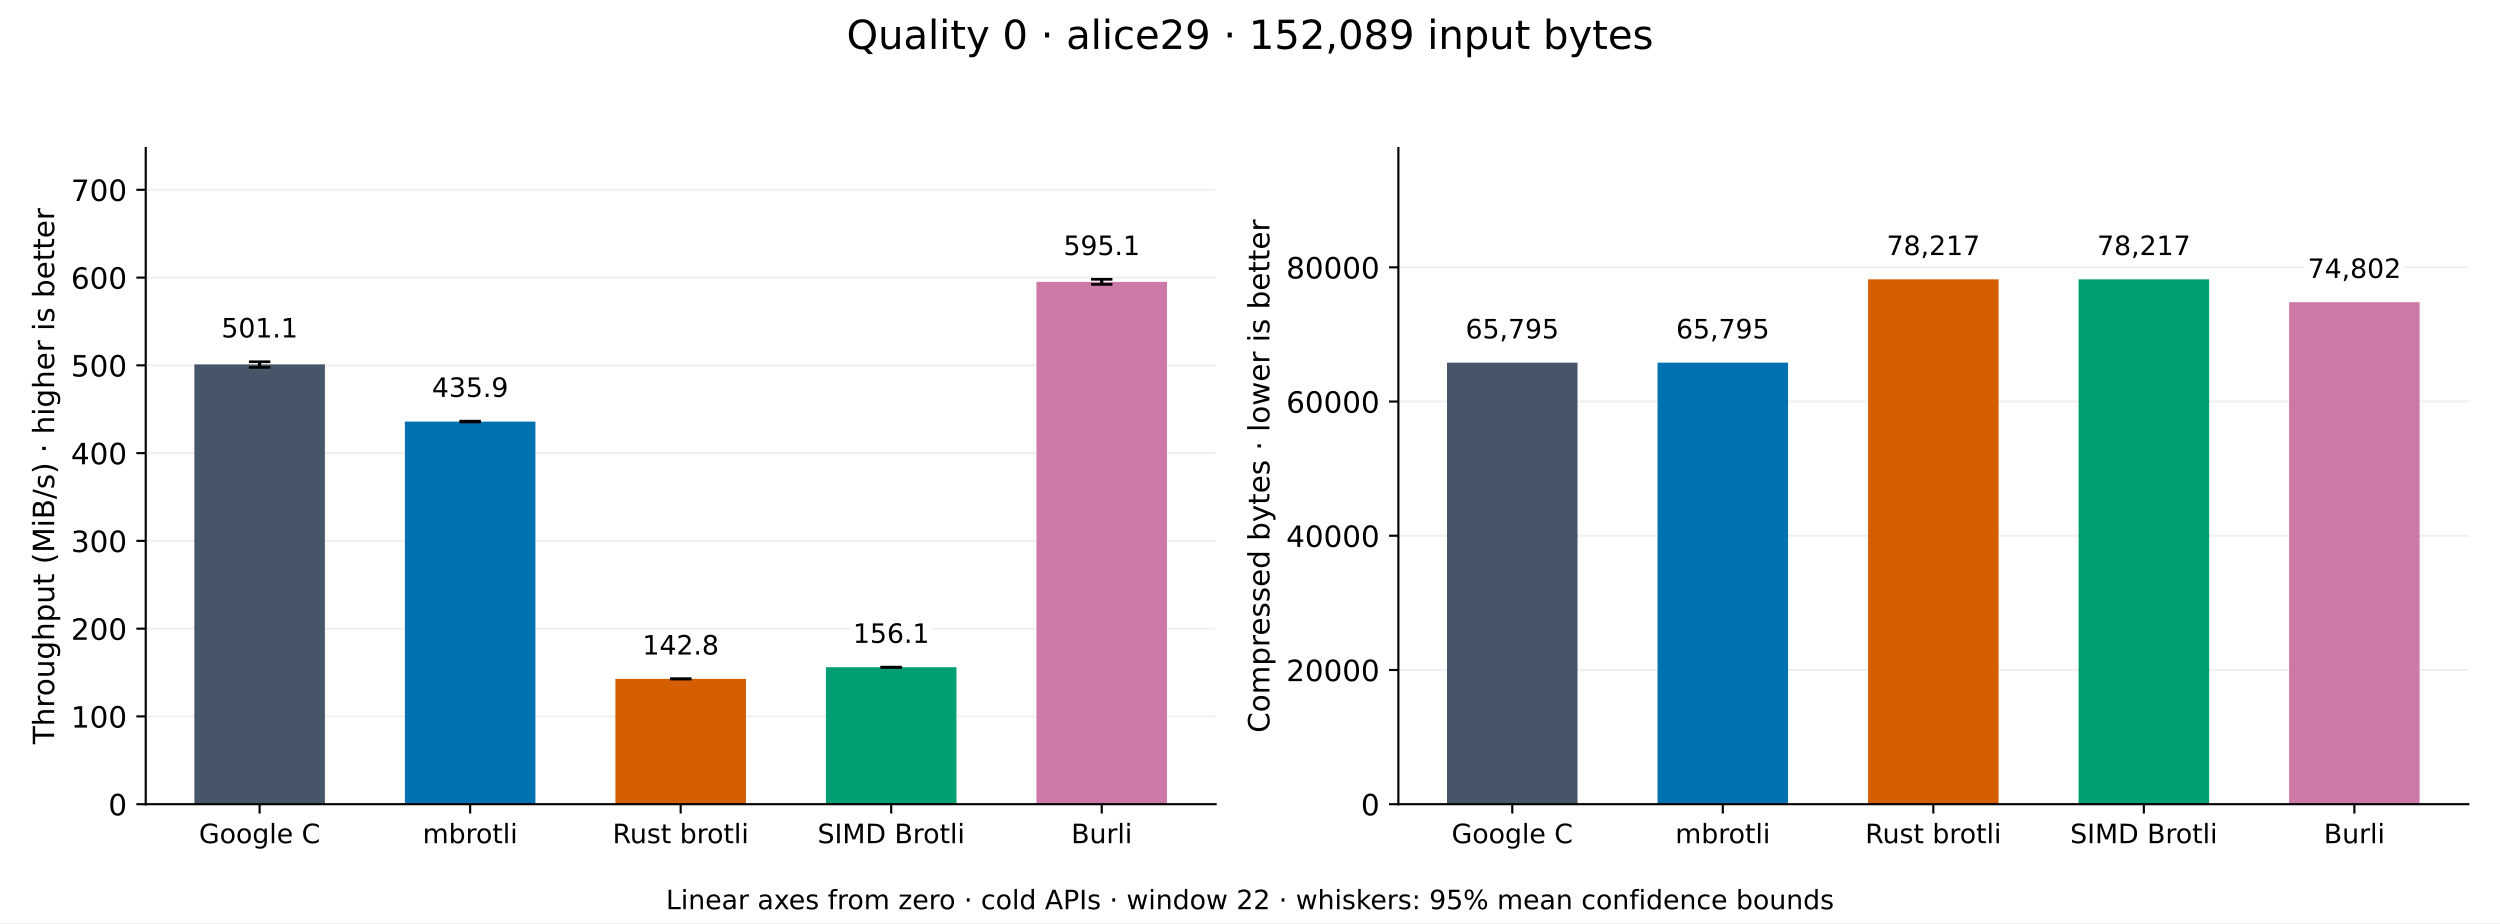
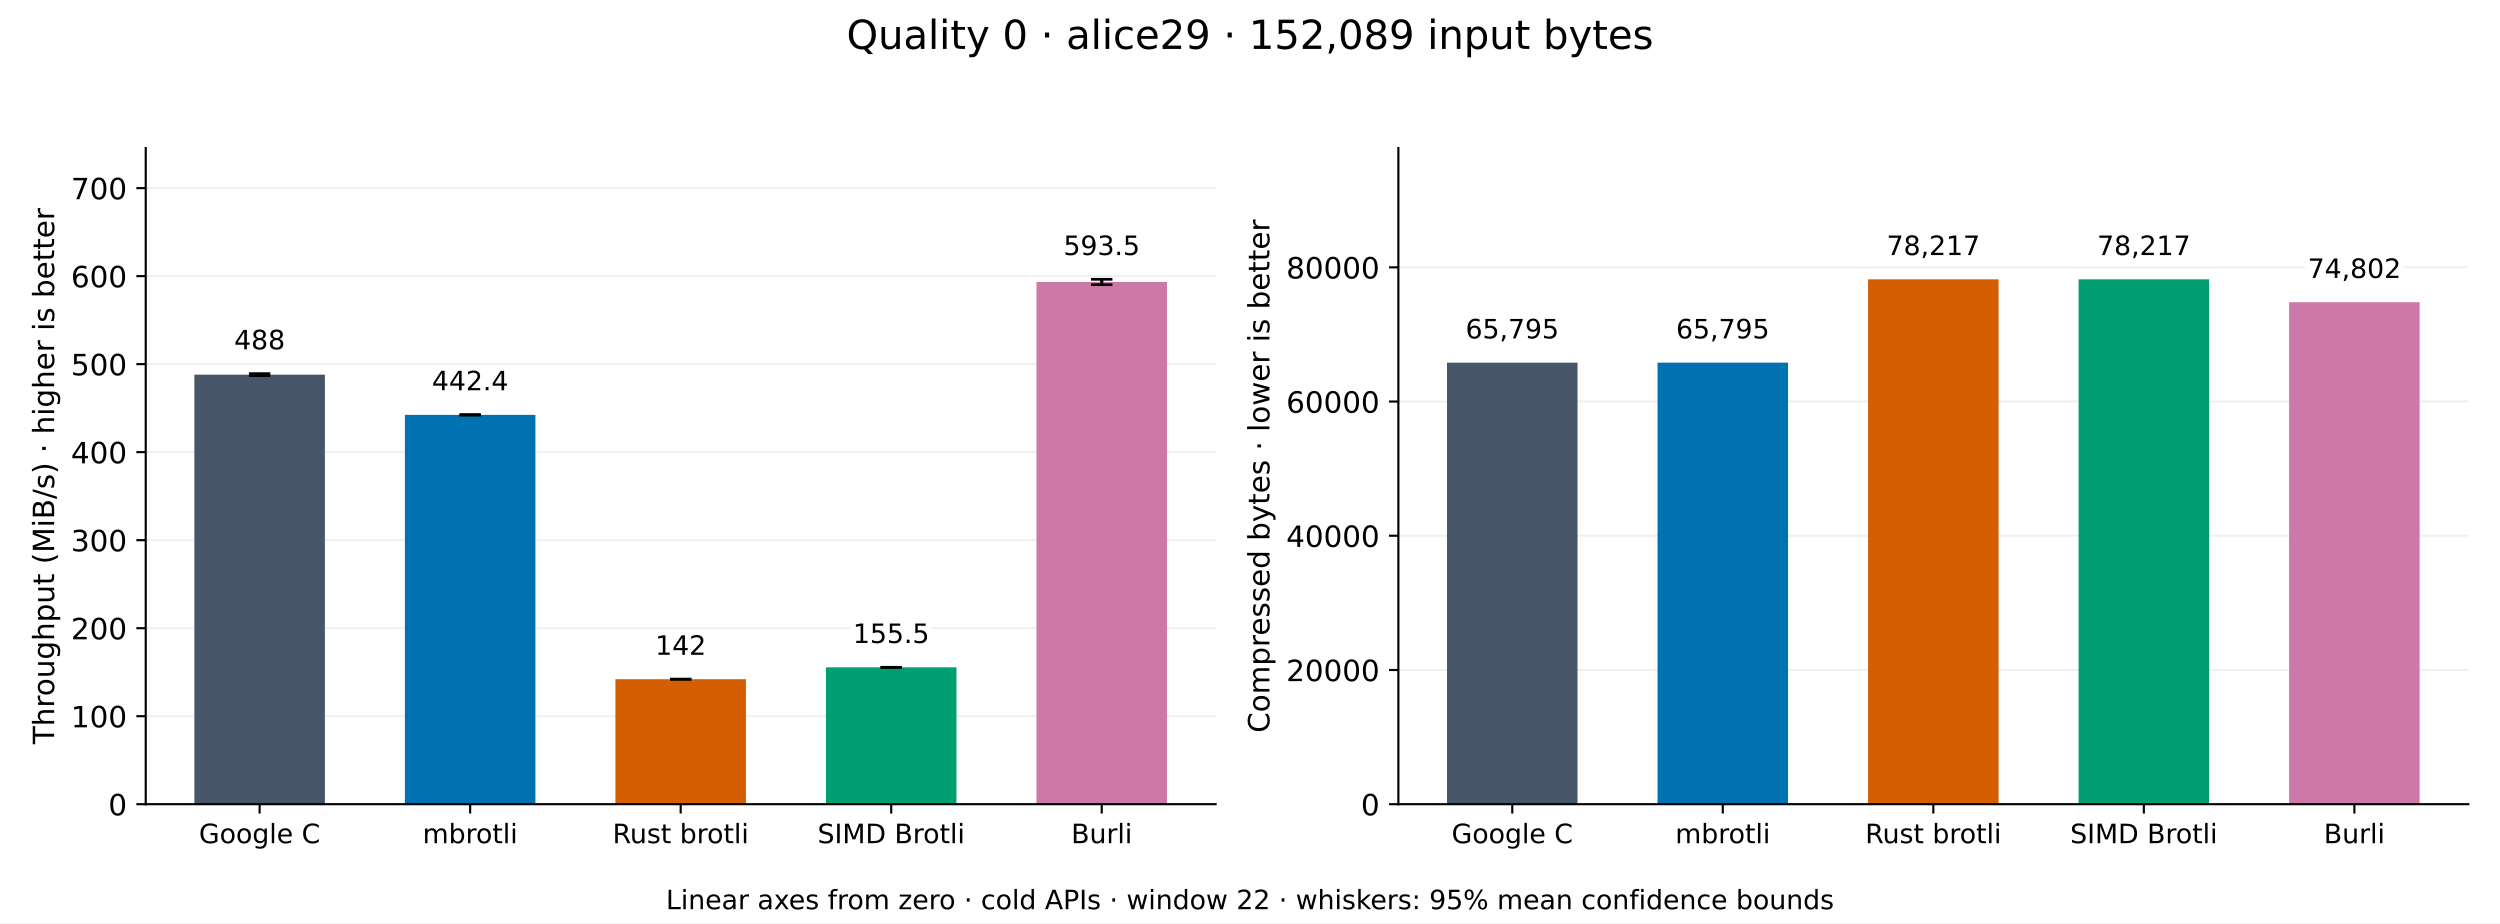
<svg xmlns="http://www.w3.org/2000/svg" xmlns:xlink="http://www.w3.org/1999/xlink" width="936pt" height="345.6pt" viewBox="0 0 936 345.6" version="1.1">
  <defs>
    <style type="text/css">*{stroke-linejoin: round; stroke-linecap: butt}</style>
  </defs>
  <g id="figure_1">
    <g id="patch_1">
      <path d="M 0 345.6 L 936 345.6 L 936 0 L 0 0 z " style="fill: #ffffff" />
    </g>
    <g id="axes_1">
      <g id="patch_2">
        <path d="M 54.56 301.088 L 455.13 301.088 L 455.13 55.44 L 54.56 55.44 z " style="fill: #ffffff" />
      </g>
      <g id="matplotlib.axis_1">
        <g id="xtick_1">
          <g id="line2d_1">
            <defs>
              <path id="m3d63aaa0ea" d="M 0 0 L 0 3.5 " style="stroke: #000000; stroke-width: 0.8" />
            </defs>
            <g>
              <use xlink:href="#m3d63aaa0ea" x="97.202" y="301.088" style="stroke: #000000; stroke-width: 0.8" />
            </g>
          </g>
          <g id="text_1">
            <text style="font-size: 10px; font-family: 'DejaVu Sans', 'Bitstream Vera Sans', 'Computer Modern Sans Serif', 'Lucida Grande', 'Verdana', 'Geneva', 'Lucid', 'Arial', 'Helvetica', 'Avant Garde', sans-serif; text-anchor: middle" x="97.202" y="315.686" transform="rotate(-0 97.20234 315.6864)">Google C</text>
          </g>
        </g>
        <g id="xtick_2">
          <g id="line2d_2">
            <g>
              <use xlink:href="#m3d63aaa0ea" x="176.024" y="301.088" style="stroke: #000000; stroke-width: 0.8" />
            </g>
          </g>
          <g id="text_2">
            <text style="font-size: 10px; font-family: 'DejaVu Sans', 'Bitstream Vera Sans', 'Computer Modern Sans Serif', 'Lucida Grande', 'Verdana', 'Geneva', 'Lucid', 'Arial', 'Helvetica', 'Avant Garde', sans-serif; text-anchor: middle" x="176.024" y="315.686" transform="rotate(-0 176.0237 315.6864)">mbrotli</text>
          </g>
        </g>
        <g id="xtick_3">
          <g id="line2d_3">
            <g>
              <use xlink:href="#m3d63aaa0ea" x="254.845" y="301.088" style="stroke: #000000; stroke-width: 0.8" />
            </g>
          </g>
          <g id="text_3">
            <text style="font-size: 10px; font-family: 'DejaVu Sans', 'Bitstream Vera Sans', 'Computer Modern Sans Serif', 'Lucida Grande', 'Verdana', 'Geneva', 'Lucid', 'Arial', 'Helvetica', 'Avant Garde', sans-serif; text-anchor: middle" x="254.845" y="315.686" transform="rotate(-0 254.845 315.6864)">Rust brotli</text>
          </g>
        </g>
        <g id="xtick_4">
          <g id="line2d_4">
            <g>
              <use xlink:href="#m3d63aaa0ea" x="333.666" y="301.088" style="stroke: #000000; stroke-width: 0.8" />
            </g>
          </g>
          <g id="text_4">
            <text style="font-size: 10px; font-family: 'DejaVu Sans', 'Bitstream Vera Sans', 'Computer Modern Sans Serif', 'Lucida Grande', 'Verdana', 'Geneva', 'Lucid', 'Arial', 'Helvetica', 'Avant Garde', sans-serif; text-anchor: middle" x="333.666" y="315.686" transform="rotate(-0 333.6663 315.6864)">SIMD Brotli</text>
          </g>
        </g>
        <g id="xtick_5">
          <g id="line2d_5">
            <g>
              <use xlink:href="#m3d63aaa0ea" x="412.488" y="301.088" style="stroke: #000000; stroke-width: 0.8" />
            </g>
          </g>
          <g id="text_5">
            <text style="font-size: 10px; font-family: 'DejaVu Sans', 'Bitstream Vera Sans', 'Computer Modern Sans Serif', 'Lucida Grande', 'Verdana', 'Geneva', 'Lucid', 'Arial', 'Helvetica', 'Avant Garde', sans-serif; text-anchor: middle" x="412.488" y="315.686" transform="rotate(-0 412.4877 315.6864)">Burli</text>
          </g>
        </g>
      </g>
      <g id="matplotlib.axis_2">
        <g id="ytick_1">
          <g id="line2d_6">
            <path d="M 54.56 301.088 L 455.13 301.088 " clip-path="url(#pb9456fbabf)" style="fill: none; stroke: #b0b0b0; stroke-opacity: 0.18; stroke-width: 0.8; stroke-linecap: square" />
          </g>
          <g id="line2d_7">
            <defs>
              <path id="mb6c034703b" d="M 0 0 L -3.5 0 " style="stroke: #000000; stroke-width: 0.8" />
            </defs>
            <g>
              <use xlink:href="#mb6c034703b" x="54.56" y="301.088" style="stroke: #000000; stroke-width: 0.8" />
            </g>
          </g>
          <g id="text_6">
            <text style="font-size: 11px; font-family: 'DejaVu Sans', 'Bitstream Vera Sans', 'Computer Modern Sans Serif', 'Lucida Grande', 'Verdana', 'Geneva', 'Lucid', 'Arial', 'Helvetica', 'Avant Garde', sans-serif; text-anchor: end" x="47.56" y="305.267" transform="rotate(-0 47.56 305.2671)">0</text>
          </g>
        </g>
        <g id="ytick_2">
          <g id="line2d_8">
-             <path d="M 54.56 268.228 L 455.13 268.228 " clip-path="url(#pb9456fbabf)" style="fill: none; stroke: #b0b0b0; stroke-opacity: 0.18; stroke-width: 0.8; stroke-linecap: square" />
+             <path d="M 54.56 268.138 L 455.13 268.138 " clip-path="url(#pb9456fbabf)" style="fill: none; stroke: #b0b0b0; stroke-opacity: 0.18; stroke-width: 0.8; stroke-linecap: square" />
          </g>
          <g id="line2d_9">
            <g>
-               <use xlink:href="#mb6c034703b" x="54.56" y="268.228" style="stroke: #000000; stroke-width: 0.8" />
+               <use xlink:href="#mb6c034703b" x="54.56" y="268.138" style="stroke: #000000; stroke-width: 0.8" />
            </g>
          </g>
          <g id="text_7">
-             <text style="font-size: 11px; font-family: 'DejaVu Sans', 'Bitstream Vera Sans', 'Computer Modern Sans Serif', 'Lucida Grande', 'Verdana', 'Geneva', 'Lucid', 'Arial', 'Helvetica', 'Avant Garde', sans-serif; text-anchor: end" x="47.56" y="272.407" transform="rotate(-0 47.56 272.4067)">100</text>
+             <text style="font-size: 11px; font-family: 'DejaVu Sans', 'Bitstream Vera Sans', 'Computer Modern Sans Serif', 'Lucida Grande', 'Verdana', 'Geneva', 'Lucid', 'Arial', 'Helvetica', 'Avant Garde', sans-serif; text-anchor: end" x="47.56" y="272.317" transform="rotate(-0 47.56 272.3168)">100</text>
          </g>
        </g>
        <g id="ytick_3">
          <g id="line2d_10">
-             <path d="M 54.56 235.367 L 455.13 235.367 " clip-path="url(#pb9456fbabf)" style="fill: none; stroke: #b0b0b0; stroke-opacity: 0.18; stroke-width: 0.8; stroke-linecap: square" />
+             <path d="M 54.56 235.187 L 455.13 235.187 " clip-path="url(#pb9456fbabf)" style="fill: none; stroke: #b0b0b0; stroke-opacity: 0.18; stroke-width: 0.8; stroke-linecap: square" />
          </g>
          <g id="line2d_11">
            <g>
-               <use xlink:href="#mb6c034703b" x="54.56" y="235.367" style="stroke: #000000; stroke-width: 0.8" />
+               <use xlink:href="#mb6c034703b" x="54.56" y="235.187" style="stroke: #000000; stroke-width: 0.8" />
            </g>
          </g>
          <g id="text_8">
-             <text style="font-size: 11px; font-family: 'DejaVu Sans', 'Bitstream Vera Sans', 'Computer Modern Sans Serif', 'Lucida Grande', 'Verdana', 'Geneva', 'Lucid', 'Arial', 'Helvetica', 'Avant Garde', sans-serif; text-anchor: end" x="47.56" y="239.546" transform="rotate(-0 47.56 239.5462)">200</text>
+             <text style="font-size: 11px; font-family: 'DejaVu Sans', 'Bitstream Vera Sans', 'Computer Modern Sans Serif', 'Lucida Grande', 'Verdana', 'Geneva', 'Lucid', 'Arial', 'Helvetica', 'Avant Garde', sans-serif; text-anchor: end" x="47.56" y="239.366" transform="rotate(-0 47.56 239.3665)">200</text>
          </g>
        </g>
        <g id="ytick_4">
          <g id="line2d_12">
-             <path d="M 54.56 202.507 L 455.13 202.507 " clip-path="url(#pb9456fbabf)" style="fill: none; stroke: #b0b0b0; stroke-opacity: 0.18; stroke-width: 0.8; stroke-linecap: square" />
+             <path d="M 54.56 202.237 L 455.13 202.237 " clip-path="url(#pb9456fbabf)" style="fill: none; stroke: #b0b0b0; stroke-opacity: 0.18; stroke-width: 0.8; stroke-linecap: square" />
          </g>
          <g id="line2d_13">
            <g>
-               <use xlink:href="#mb6c034703b" x="54.56" y="202.507" style="stroke: #000000; stroke-width: 0.8" />
+               <use xlink:href="#mb6c034703b" x="54.56" y="202.237" style="stroke: #000000; stroke-width: 0.8" />
            </g>
          </g>
          <g id="text_9">
-             <text style="font-size: 11px; font-family: 'DejaVu Sans', 'Bitstream Vera Sans', 'Computer Modern Sans Serif', 'Lucida Grande', 'Verdana', 'Geneva', 'Lucid', 'Arial', 'Helvetica', 'Avant Garde', sans-serif; text-anchor: end" x="47.56" y="206.686" transform="rotate(-0 47.56 206.6858)">300</text>
+             <text style="font-size: 11px; font-family: 'DejaVu Sans', 'Bitstream Vera Sans', 'Computer Modern Sans Serif', 'Lucida Grande', 'Verdana', 'Geneva', 'Lucid', 'Arial', 'Helvetica', 'Avant Garde', sans-serif; text-anchor: end" x="47.56" y="206.416" transform="rotate(-0 47.56 206.4161)">300</text>
          </g>
        </g>
        <g id="ytick_5">
          <g id="line2d_14">
-             <path d="M 54.56 169.646 L 455.13 169.646 " clip-path="url(#pb9456fbabf)" style="fill: none; stroke: #b0b0b0; stroke-opacity: 0.18; stroke-width: 0.8; stroke-linecap: square" />
+             <path d="M 54.56 169.287 L 455.13 169.287 " clip-path="url(#pb9456fbabf)" style="fill: none; stroke: #b0b0b0; stroke-opacity: 0.18; stroke-width: 0.8; stroke-linecap: square" />
          </g>
          <g id="line2d_15">
            <g>
-               <use xlink:href="#mb6c034703b" x="54.56" y="169.646" style="stroke: #000000; stroke-width: 0.8" />
+               <use xlink:href="#mb6c034703b" x="54.56" y="169.287" style="stroke: #000000; stroke-width: 0.8" />
            </g>
          </g>
          <g id="text_10">
-             <text style="font-size: 11px; font-family: 'DejaVu Sans', 'Bitstream Vera Sans', 'Computer Modern Sans Serif', 'Lucida Grande', 'Verdana', 'Geneva', 'Lucid', 'Arial', 'Helvetica', 'Avant Garde', sans-serif; text-anchor: end" x="47.56" y="173.825" transform="rotate(-0 47.56 173.8253)">400</text>
+             <text style="font-size: 11px; font-family: 'DejaVu Sans', 'Bitstream Vera Sans', 'Computer Modern Sans Serif', 'Lucida Grande', 'Verdana', 'Geneva', 'Lucid', 'Arial', 'Helvetica', 'Avant Garde', sans-serif; text-anchor: end" x="47.56" y="173.466" transform="rotate(-0 47.56 173.4658)">400</text>
          </g>
        </g>
        <g id="ytick_6">
          <g id="line2d_16">
-             <path d="M 54.56 136.786 L 455.13 136.786 " clip-path="url(#pb9456fbabf)" style="fill: none; stroke: #b0b0b0; stroke-opacity: 0.18; stroke-width: 0.8; stroke-linecap: square" />
+             <path d="M 54.56 136.336 L 455.13 136.336 " clip-path="url(#pb9456fbabf)" style="fill: none; stroke: #b0b0b0; stroke-opacity: 0.18; stroke-width: 0.8; stroke-linecap: square" />
          </g>
          <g id="line2d_17">
            <g>
-               <use xlink:href="#mb6c034703b" x="54.56" y="136.786" style="stroke: #000000; stroke-width: 0.8" />
+               <use xlink:href="#mb6c034703b" x="54.56" y="136.336" style="stroke: #000000; stroke-width: 0.8" />
            </g>
          </g>
          <g id="text_11">
-             <text style="font-size: 11px; font-family: 'DejaVu Sans', 'Bitstream Vera Sans', 'Computer Modern Sans Serif', 'Lucida Grande', 'Verdana', 'Geneva', 'Lucid', 'Arial', 'Helvetica', 'Avant Garde', sans-serif; text-anchor: end" x="47.56" y="140.965" transform="rotate(-0 47.56 140.9648)">500</text>
+             <text style="font-size: 11px; font-family: 'DejaVu Sans', 'Bitstream Vera Sans', 'Computer Modern Sans Serif', 'Lucida Grande', 'Verdana', 'Geneva', 'Lucid', 'Arial', 'Helvetica', 'Avant Garde', sans-serif; text-anchor: end" x="47.56" y="140.515" transform="rotate(-0 47.56 140.5155)">500</text>
          </g>
        </g>
        <g id="ytick_7">
          <g id="line2d_18">
-             <path d="M 54.56 103.925 L 455.13 103.925 " clip-path="url(#pb9456fbabf)" style="fill: none; stroke: #b0b0b0; stroke-opacity: 0.18; stroke-width: 0.8; stroke-linecap: square" />
+             <path d="M 54.56 103.386 L 455.13 103.386 " clip-path="url(#pb9456fbabf)" style="fill: none; stroke: #b0b0b0; stroke-opacity: 0.18; stroke-width: 0.8; stroke-linecap: square" />
          </g>
          <g id="line2d_19">
            <g>
-               <use xlink:href="#mb6c034703b" x="54.56" y="103.925" style="stroke: #000000; stroke-width: 0.8" />
+               <use xlink:href="#mb6c034703b" x="54.56" y="103.386" style="stroke: #000000; stroke-width: 0.8" />
            </g>
          </g>
          <g id="text_12">
-             <text style="font-size: 11px; font-family: 'DejaVu Sans', 'Bitstream Vera Sans', 'Computer Modern Sans Serif', 'Lucida Grande', 'Verdana', 'Geneva', 'Lucid', 'Arial', 'Helvetica', 'Avant Garde', sans-serif; text-anchor: end" x="47.56" y="108.104" transform="rotate(-0 47.56 108.1044)">600</text>
+             <text style="font-size: 11px; font-family: 'DejaVu Sans', 'Bitstream Vera Sans', 'Computer Modern Sans Serif', 'Lucida Grande', 'Verdana', 'Geneva', 'Lucid', 'Arial', 'Helvetica', 'Avant Garde', sans-serif; text-anchor: end" x="47.56" y="107.565" transform="rotate(-0 47.56 107.5652)">600</text>
          </g>
        </g>
        <g id="ytick_8">
          <g id="line2d_20">
-             <path d="M 54.56 71.065 L 455.13 71.065 " clip-path="url(#pb9456fbabf)" style="fill: none; stroke: #b0b0b0; stroke-opacity: 0.18; stroke-width: 0.8; stroke-linecap: square" />
+             <path d="M 54.56 70.436 L 455.13 70.436 " clip-path="url(#pb9456fbabf)" style="fill: none; stroke: #b0b0b0; stroke-opacity: 0.18; stroke-width: 0.8; stroke-linecap: square" />
          </g>
          <g id="line2d_21">
            <g>
-               <use xlink:href="#mb6c034703b" x="54.56" y="71.065" style="stroke: #000000; stroke-width: 0.8" />
+               <use xlink:href="#mb6c034703b" x="54.56" y="70.436" style="stroke: #000000; stroke-width: 0.8" />
            </g>
          </g>
          <g id="text_13">
-             <text style="font-size: 11px; font-family: 'DejaVu Sans', 'Bitstream Vera Sans', 'Computer Modern Sans Serif', 'Lucida Grande', 'Verdana', 'Geneva', 'Lucid', 'Arial', 'Helvetica', 'Avant Garde', sans-serif; text-anchor: end" x="47.56" y="75.244" transform="rotate(-0 47.56 75.2439)">700</text>
+             <text style="font-size: 11px; font-family: 'DejaVu Sans', 'Bitstream Vera Sans', 'Computer Modern Sans Serif', 'Lucida Grande', 'Verdana', 'Geneva', 'Lucid', 'Arial', 'Helvetica', 'Avant Garde', sans-serif; text-anchor: end" x="47.56" y="74.615" transform="rotate(-0 47.56 74.61482)">700</text>
          </g>
        </g>
        <g id="text_14">
          <text style="font-size: 11px; font-family: 'DejaVu Sans', 'Bitstream Vera Sans', 'Computer Modern Sans Serif', 'Lucida Grande', 'Verdana', 'Geneva', 'Lucid', 'Arial', 'Helvetica', 'Avant Garde', sans-serif; text-anchor: middle" x="20.276" y="178.264" transform="rotate(-90 20.27609 178.264)">Throughput (MiB/s) · higher is better</text>
        </g>
      </g>
      <g id="patch_3">
-         <path d="M 72.768 301.088 L 121.637 301.088 L 121.637 136.436 L 72.768 136.436 z " clip-path="url(#pb9456fbabf)" style="fill: #475569" />
+         <path d="M 72.768 301.088 L 121.637 301.088 L 121.637 140.283 L 72.768 140.283 z " clip-path="url(#pb9456fbabf)" style="fill: #475569" />
      </g>
      <g id="patch_4">
-         <path d="M 151.589 301.088 L 200.458 301.088 L 200.458 157.837 L 151.589 157.837 z " clip-path="url(#pb9456fbabf)" style="fill: #0072b2" />
+         <path d="M 151.589 301.088 L 200.458 301.088 L 200.458 155.317 L 151.589 155.317 z " clip-path="url(#pb9456fbabf)" style="fill: #0072b2" />
      </g>
      <g id="patch_5">
-         <path d="M 230.41 301.088 L 279.28 301.088 L 279.28 254.177 L 230.41 254.177 z " clip-path="url(#pb9456fbabf)" style="fill: #d55e00" />
+         <path d="M 230.41 301.088 L 279.28 301.088 L 279.28 254.284 L 230.41 254.284 z " clip-path="url(#pb9456fbabf)" style="fill: #d55e00" />
      </g>
      <g id="patch_6">
-         <path d="M 309.232 301.088 L 358.101 301.088 L 358.101 249.803 L 309.232 249.803 z " clip-path="url(#pb9456fbabf)" style="fill: #009e73" />
+         <path d="M 309.232 301.088 L 358.101 301.088 L 358.101 249.852 L 309.232 249.852 z " clip-path="url(#pb9456fbabf)" style="fill: #009e73" />
      </g>
      <g id="patch_7">
-         <path d="M 388.053 301.088 L 436.922 301.088 L 436.922 105.531 L 388.053 105.531 z " clip-path="url(#pb9456fbabf)" style="fill: #cc79a7" />
+         <path d="M 388.053 301.088 L 436.922 301.088 L 436.922 105.544 L 388.053 105.544 z " clip-path="url(#pb9456fbabf)" style="fill: #cc79a7" />
      </g>
      <g id="LineCollection_1">
-         <path d="M 97.202 137.551 L 97.202 135.425 " clip-path="url(#pb9456fbabf)" style="fill: none; stroke: #000000; stroke-width: 1.2" />
-         <path d="M 176.024 158.006 L 176.024 157.683 " clip-path="url(#pb9456fbabf)" style="fill: none; stroke: #000000; stroke-width: 1.2" />
-         <path d="M 254.845 254.226 L 254.845 254.135 " clip-path="url(#pb9456fbabf)" style="fill: none; stroke: #000000; stroke-width: 1.2" />
-         <path d="M 333.666 249.843 L 333.666 249.766 " clip-path="url(#pb9456fbabf)" style="fill: none; stroke: #000000; stroke-width: 1.2" />
-         <path d="M 412.488 106.479 L 412.488 104.57 " clip-path="url(#pb9456fbabf)" style="fill: none; stroke: #000000; stroke-width: 1.2" />
+         <path d="M 97.202 140.654 L 97.202 139.87 " clip-path="url(#pb9456fbabf)" style="fill: none; stroke: #000000; stroke-width: 1.2" />
+         <path d="M 176.024 155.45 L 176.024 155.202 " clip-path="url(#pb9456fbabf)" style="fill: none; stroke: #000000; stroke-width: 1.2" />
+         <path d="M 254.845 254.343 L 254.845 254.239 " clip-path="url(#pb9456fbabf)" style="fill: none; stroke: #000000; stroke-width: 1.2" />
+         <path d="M 333.666 249.885 L 333.666 249.82 " clip-path="url(#pb9456fbabf)" style="fill: none; stroke: #000000; stroke-width: 1.2" />
+         <path d="M 412.488 106.579 L 412.488 104.57 " clip-path="url(#pb9456fbabf)" style="fill: none; stroke: #000000; stroke-width: 1.2" />
      </g>
      <g id="line2d_22">
        <defs>
          <path id="ma4d3aa00d3" d="M 4 0 L -4 -0 " style="stroke: #000000" />
        </defs>
        <g clip-path="url(#pb9456fbabf)">
-           <use xlink:href="#ma4d3aa00d3" x="97.202" y="137.551" style="fill: #1f77b4; stroke: #000000" />
-           <use xlink:href="#ma4d3aa00d3" x="176.024" y="158.006" style="fill: #1f77b4; stroke: #000000" />
-           <use xlink:href="#ma4d3aa00d3" x="254.845" y="254.226" style="fill: #1f77b4; stroke: #000000" />
-           <use xlink:href="#ma4d3aa00d3" x="333.666" y="249.843" style="fill: #1f77b4; stroke: #000000" />
-           <use xlink:href="#ma4d3aa00d3" x="412.488" y="106.479" style="fill: #1f77b4; stroke: #000000" />
+           <use xlink:href="#ma4d3aa00d3" x="97.202" y="140.654" style="fill: #1f77b4; stroke: #000000" />
+           <use xlink:href="#ma4d3aa00d3" x="176.024" y="155.45" style="fill: #1f77b4; stroke: #000000" />
+           <use xlink:href="#ma4d3aa00d3" x="254.845" y="254.343" style="fill: #1f77b4; stroke: #000000" />
+           <use xlink:href="#ma4d3aa00d3" x="333.666" y="249.885" style="fill: #1f77b4; stroke: #000000" />
+           <use xlink:href="#ma4d3aa00d3" x="412.488" y="106.579" style="fill: #1f77b4; stroke: #000000" />
        </g>
      </g>
      <g id="line2d_23">
        <g clip-path="url(#pb9456fbabf)">
-           <use xlink:href="#ma4d3aa00d3" x="97.202" y="135.425" style="fill: #1f77b4; stroke: #000000" />
-           <use xlink:href="#ma4d3aa00d3" x="176.024" y="157.683" style="fill: #1f77b4; stroke: #000000" />
-           <use xlink:href="#ma4d3aa00d3" x="254.845" y="254.135" style="fill: #1f77b4; stroke: #000000" />
-           <use xlink:href="#ma4d3aa00d3" x="333.666" y="249.766" style="fill: #1f77b4; stroke: #000000" />
+           <use xlink:href="#ma4d3aa00d3" x="97.202" y="139.87" style="fill: #1f77b4; stroke: #000000" />
+           <use xlink:href="#ma4d3aa00d3" x="176.024" y="155.202" style="fill: #1f77b4; stroke: #000000" />
+           <use xlink:href="#ma4d3aa00d3" x="254.845" y="254.239" style="fill: #1f77b4; stroke: #000000" />
+           <use xlink:href="#ma4d3aa00d3" x="333.666" y="249.82" style="fill: #1f77b4; stroke: #000000" />
          <use xlink:href="#ma4d3aa00d3" x="412.488" y="104.57" style="fill: #1f77b4; stroke: #000000" />
        </g>
      </g>
      <g id="patch_8">
        <path d="M 54.56 301.088 L 54.56 55.44 " style="fill: none; stroke: #000000; stroke-width: 0.8; stroke-linejoin: miter; stroke-linecap: square" />
      </g>
      <g id="patch_9">
        <path d="M 54.56 301.088 L 455.13 301.088 " style="fill: none; stroke: #000000; stroke-width: 0.8; stroke-linejoin: miter; stroke-linecap: square" />
      </g>
      <g id="text_15">
        <g id="patch_10">
-           <path d="M 81.888 129.425 L 112.516 129.425 L 112.516 117.747 L 81.888 117.747 z " style="fill: #ffffff; opacity: 0.9" />
-         </g>
-         <text style="font-size: 10px; font-family: 'DejaVu Sans', 'Bitstream Vera Sans', 'Computer Modern Sans Serif', 'Lucida Grande', 'Verdana', 'Geneva', 'Lucid', 'Arial', 'Helvetica', 'Avant Garde', sans-serif; text-anchor: middle" x="97.202" y="126.345" transform="rotate(-0 97.20234 126.3451)">501.1</text>
+           <path d="M 86.659 133.87 L 107.746 133.87 L 107.746 122.192 L 86.659 122.192 z " style="fill: #ffffff; opacity: 0.9" />
+         </g>
+         <text style="font-size: 10px; font-family: 'DejaVu Sans', 'Bitstream Vera Sans', 'Computer Modern Sans Serif', 'Lucida Grande', 'Verdana', 'Geneva', 'Lucid', 'Arial', 'Helvetica', 'Avant Garde', sans-serif; text-anchor: middle" x="97.202" y="130.79" transform="rotate(-0 97.20234 130.7902)">488</text>
      </g>
      <g id="text_16">
        <g id="patch_11">
-           <path d="M 160.71 151.683 L 191.338 151.683 L 191.338 140.005 L 160.71 140.005 z " style="fill: #ffffff; opacity: 0.9" />
-         </g>
-         <text style="font-size: 10px; font-family: 'DejaVu Sans', 'Bitstream Vera Sans', 'Computer Modern Sans Serif', 'Lucida Grande', 'Verdana', 'Geneva', 'Lucid', 'Arial', 'Helvetica', 'Avant Garde', sans-serif; text-anchor: middle" x="176.024" y="148.604" transform="rotate(-0 176.0237 148.6036)">435.9</text>
+           <path d="M 160.71 149.202 L 191.338 149.202 L 191.338 137.524 L 160.71 137.524 z " style="fill: #ffffff; opacity: 0.9" />
+         </g>
+         <text style="font-size: 10px; font-family: 'DejaVu Sans', 'Bitstream Vera Sans', 'Computer Modern Sans Serif', 'Lucida Grande', 'Verdana', 'Geneva', 'Lucid', 'Arial', 'Helvetica', 'Avant Garde', sans-serif; text-anchor: middle" x="176.024" y="146.122" transform="rotate(-0 176.0237 146.1224)">442.4</text>
      </g>
      <g id="text_17">
        <g id="patch_12">
-           <path d="M 239.531 248.135 L 270.159 248.135 L 270.159 236.457 L 239.531 236.457 z " style="fill: #ffffff; opacity: 0.9" />
-         </g>
-         <text style="font-size: 10px; font-family: 'DejaVu Sans', 'Bitstream Vera Sans', 'Computer Modern Sans Serif', 'Lucida Grande', 'Verdana', 'Geneva', 'Lucid', 'Arial', 'Helvetica', 'Avant Garde', sans-serif; text-anchor: middle" x="254.845" y="245.055" transform="rotate(-0 254.845 245.055)">142.8</text>
+           <path d="M 244.301 248.239 L 265.389 248.239 L 265.389 236.561 L 244.301 236.561 z " style="fill: #ffffff; opacity: 0.9" />
+         </g>
+         <text style="font-size: 10px; font-family: 'DejaVu Sans', 'Bitstream Vera Sans', 'Computer Modern Sans Serif', 'Lucida Grande', 'Verdana', 'Geneva', 'Lucid', 'Arial', 'Helvetica', 'Avant Garde', sans-serif; text-anchor: middle" x="254.845" y="245.16" transform="rotate(-0 254.845 245.1598)">142</text>
      </g>
      <g id="text_18">
        <g id="patch_13">
-           <path d="M 318.352 243.766 L 348.98 243.766 L 348.98 232.088 L 318.352 232.088 z " style="fill: #ffffff; opacity: 0.9" />
-         </g>
-         <text style="font-size: 10px; font-family: 'DejaVu Sans', 'Bitstream Vera Sans', 'Computer Modern Sans Serif', 'Lucida Grande', 'Verdana', 'Geneva', 'Lucid', 'Arial', 'Helvetica', 'Avant Garde', sans-serif; text-anchor: middle" x="333.666" y="240.687" transform="rotate(-0 333.6663 240.6867)">156.1</text>
+           <path d="M 318.352 243.82 L 348.98 243.82 L 348.98 232.142 L 318.352 232.142 z " style="fill: #ffffff; opacity: 0.9" />
+         </g>
+         <text style="font-size: 10px; font-family: 'DejaVu Sans', 'Bitstream Vera Sans', 'Computer Modern Sans Serif', 'Lucida Grande', 'Verdana', 'Geneva', 'Lucid', 'Arial', 'Helvetica', 'Avant Garde', sans-serif; text-anchor: middle" x="333.666" y="240.74" transform="rotate(-0 333.6663 240.7403)">155.5</text>
      </g>
      <g id="text_19">
        <g id="patch_14">
          <path d="M 397.174 98.57 L 427.802 98.57 L 427.802 86.891 L 397.174 86.891 z " style="fill: #ffffff; opacity: 0.9" />
        </g>
-         <text style="font-size: 10px; font-family: 'DejaVu Sans', 'Bitstream Vera Sans', 'Computer Modern Sans Serif', 'Lucida Grande', 'Verdana', 'Geneva', 'Lucid', 'Arial', 'Helvetica', 'Avant Garde', sans-serif; text-anchor: middle" x="412.488" y="95.49" transform="rotate(-0 412.4877 95.48991)">595.1</text>
+         <text style="font-size: 10px; font-family: 'DejaVu Sans', 'Bitstream Vera Sans', 'Computer Modern Sans Serif', 'Lucida Grande', 'Verdana', 'Geneva', 'Lucid', 'Arial', 'Helvetica', 'Avant Garde', sans-serif; text-anchor: middle" x="412.488" y="95.49" transform="rotate(-0 412.4877 95.48991)">593.5</text>
      </g>
    </g>
    <g id="axes_2">
      <g id="patch_15">
        <path d="M 523.55 301.088 L 924.12 301.088 L 924.12 55.44 L 523.55 55.44 z " style="fill: #ffffff" />
      </g>
      <g id="matplotlib.axis_3">
        <g id="xtick_6">
          <g id="line2d_24">
            <g>
              <use xlink:href="#m3d63aaa0ea" x="566.192" y="301.088" style="stroke: #000000; stroke-width: 0.8" />
            </g>
          </g>
          <g id="text_20">
            <text style="font-size: 10px; font-family: 'DejaVu Sans', 'Bitstream Vera Sans', 'Computer Modern Sans Serif', 'Lucida Grande', 'Verdana', 'Geneva', 'Lucid', 'Arial', 'Helvetica', 'Avant Garde', sans-serif; text-anchor: middle" x="566.192" y="315.686" transform="rotate(-0 566.1923 315.6864)">Google C</text>
          </g>
        </g>
        <g id="xtick_7">
          <g id="line2d_25">
            <g>
              <use xlink:href="#m3d63aaa0ea" x="645.014" y="301.088" style="stroke: #000000; stroke-width: 0.8" />
            </g>
          </g>
          <g id="text_21">
            <text style="font-size: 10px; font-family: 'DejaVu Sans', 'Bitstream Vera Sans', 'Computer Modern Sans Serif', 'Lucida Grande', 'Verdana', 'Geneva', 'Lucid', 'Arial', 'Helvetica', 'Avant Garde', sans-serif; text-anchor: middle" x="645.014" y="315.686" transform="rotate(-0 645.0137 315.6864)">mbrotli</text>
          </g>
        </g>
        <g id="xtick_8">
          <g id="line2d_26">
            <g>
              <use xlink:href="#m3d63aaa0ea" x="723.835" y="301.088" style="stroke: #000000; stroke-width: 0.8" />
            </g>
          </g>
          <g id="text_22">
            <text style="font-size: 10px; font-family: 'DejaVu Sans', 'Bitstream Vera Sans', 'Computer Modern Sans Serif', 'Lucida Grande', 'Verdana', 'Geneva', 'Lucid', 'Arial', 'Helvetica', 'Avant Garde', sans-serif; text-anchor: middle" x="723.835" y="315.686" transform="rotate(-0 723.835 315.6864)">Rust brotli</text>
          </g>
        </g>
        <g id="xtick_9">
          <g id="line2d_27">
            <g>
              <use xlink:href="#m3d63aaa0ea" x="802.656" y="301.088" style="stroke: #000000; stroke-width: 0.8" />
            </g>
          </g>
          <g id="text_23">
            <text style="font-size: 10px; font-family: 'DejaVu Sans', 'Bitstream Vera Sans', 'Computer Modern Sans Serif', 'Lucida Grande', 'Verdana', 'Geneva', 'Lucid', 'Arial', 'Helvetica', 'Avant Garde', sans-serif; text-anchor: middle" x="802.656" y="315.686" transform="rotate(-0 802.6563 315.6864)">SIMD Brotli</text>
          </g>
        </g>
        <g id="xtick_10">
          <g id="line2d_28">
            <g>
              <use xlink:href="#m3d63aaa0ea" x="881.478" y="301.088" style="stroke: #000000; stroke-width: 0.8" />
            </g>
          </g>
          <g id="text_24">
            <text style="font-size: 10px; font-family: 'DejaVu Sans', 'Bitstream Vera Sans', 'Computer Modern Sans Serif', 'Lucida Grande', 'Verdana', 'Geneva', 'Lucid', 'Arial', 'Helvetica', 'Avant Garde', sans-serif; text-anchor: middle" x="881.478" y="315.686" transform="rotate(-0 881.4777 315.6864)">Burli</text>
          </g>
        </g>
      </g>
      <g id="matplotlib.axis_4">
        <g id="ytick_9">
          <g id="line2d_29">
            <path d="M 523.55 301.088 L 924.12 301.088 " clip-path="url(#p62ad9d9830)" style="fill: none; stroke: #b0b0b0; stroke-opacity: 0.18; stroke-width: 0.8; stroke-linecap: square" />
          </g>
          <g id="line2d_30">
            <g>
              <use xlink:href="#mb6c034703b" x="523.55" y="301.088" style="stroke: #000000; stroke-width: 0.8" />
            </g>
          </g>
          <g id="text_25">
            <text style="font-size: 11px; font-family: 'DejaVu Sans', 'Bitstream Vera Sans', 'Computer Modern Sans Serif', 'Lucida Grande', 'Verdana', 'Geneva', 'Lucid', 'Arial', 'Helvetica', 'Avant Garde', sans-serif; text-anchor: end" x="516.55" y="305.267" transform="rotate(-0 516.55 305.2671)">0</text>
          </g>
        </g>
        <g id="ytick_10">
          <g id="line2d_31">
            <path d="M 523.55 250.838 L 924.12 250.838 " clip-path="url(#p62ad9d9830)" style="fill: none; stroke: #b0b0b0; stroke-opacity: 0.18; stroke-width: 0.8; stroke-linecap: square" />
          </g>
          <g id="line2d_32">
            <g>
              <use xlink:href="#mb6c034703b" x="523.55" y="250.838" style="stroke: #000000; stroke-width: 0.8" />
            </g>
          </g>
          <g id="text_26">
            <text style="font-size: 11px; font-family: 'DejaVu Sans', 'Bitstream Vera Sans', 'Computer Modern Sans Serif', 'Lucida Grande', 'Verdana', 'Geneva', 'Lucid', 'Arial', 'Helvetica', 'Avant Garde', sans-serif; text-anchor: end" x="516.55" y="255.018" transform="rotate(-0 516.55 255.0176)">20000</text>
          </g>
        </g>
        <g id="ytick_11">
          <g id="line2d_33">
            <path d="M 523.55 200.589 L 924.12 200.589 " clip-path="url(#p62ad9d9830)" style="fill: none; stroke: #b0b0b0; stroke-opacity: 0.18; stroke-width: 0.8; stroke-linecap: square" />
          </g>
          <g id="line2d_34">
            <g>
              <use xlink:href="#mb6c034703b" x="523.55" y="200.589" style="stroke: #000000; stroke-width: 0.8" />
            </g>
          </g>
          <g id="text_27">
            <text style="font-size: 11px; font-family: 'DejaVu Sans', 'Bitstream Vera Sans', 'Computer Modern Sans Serif', 'Lucida Grande', 'Verdana', 'Geneva', 'Lucid', 'Arial', 'Helvetica', 'Avant Garde', sans-serif; text-anchor: end" x="516.55" y="204.768" transform="rotate(-0 516.55 204.7681)">40000</text>
          </g>
        </g>
        <g id="ytick_12">
          <g id="line2d_35">
            <path d="M 523.55 150.339 L 924.12 150.339 " clip-path="url(#p62ad9d9830)" style="fill: none; stroke: #b0b0b0; stroke-opacity: 0.18; stroke-width: 0.8; stroke-linecap: square" />
          </g>
          <g id="line2d_36">
            <g>
              <use xlink:href="#mb6c034703b" x="523.55" y="150.339" style="stroke: #000000; stroke-width: 0.8" />
            </g>
          </g>
          <g id="text_28">
            <text style="font-size: 11px; font-family: 'DejaVu Sans', 'Bitstream Vera Sans', 'Computer Modern Sans Serif', 'Lucida Grande', 'Verdana', 'Geneva', 'Lucid', 'Arial', 'Helvetica', 'Avant Garde', sans-serif; text-anchor: end" x="516.55" y="154.519" transform="rotate(-0 516.55 154.5185)">60000</text>
          </g>
        </g>
        <g id="ytick_13">
          <g id="line2d_37">
            <path d="M 523.55 100.09 L 924.12 100.09 " clip-path="url(#p62ad9d9830)" style="fill: none; stroke: #b0b0b0; stroke-opacity: 0.18; stroke-width: 0.8; stroke-linecap: square" />
          </g>
          <g id="line2d_38">
            <g>
              <use xlink:href="#mb6c034703b" x="523.55" y="100.09" style="stroke: #000000; stroke-width: 0.8" />
            </g>
          </g>
          <g id="text_29">
            <text style="font-size: 11px; font-family: 'DejaVu Sans', 'Bitstream Vera Sans', 'Computer Modern Sans Serif', 'Lucida Grande', 'Verdana', 'Geneva', 'Lucid', 'Arial', 'Helvetica', 'Avant Garde', sans-serif; text-anchor: end" x="516.55" y="104.269" transform="rotate(-0 516.55 104.269)">80000</text>
          </g>
        </g>
        <g id="text_30">
          <text style="font-size: 11px; font-family: 'DejaVu Sans', 'Bitstream Vera Sans', 'Computer Modern Sans Serif', 'Lucida Grande', 'Verdana', 'Geneva', 'Lucid', 'Arial', 'Helvetica', 'Avant Garde', sans-serif; text-anchor: middle" x="475.269" y="178.264" transform="rotate(-90 475.2686 178.264)">Compressed bytes · lower is better</text>
        </g>
      </g>
      <g id="patch_16">
        <path d="M 541.758 301.088 L 590.627 301.088 L 590.627 135.78 L 541.758 135.78 z " clip-path="url(#p62ad9d9830)" style="fill: #475569" />
      </g>
      <g id="patch_17">
        <path d="M 620.579 301.088 L 669.448 301.088 L 669.448 135.78 L 620.579 135.78 z " clip-path="url(#p62ad9d9830)" style="fill: #0072b2" />
      </g>
      <g id="patch_18">
        <path d="M 699.4 301.088 L 748.27 301.088 L 748.27 104.57 L 699.4 104.57 z " clip-path="url(#p62ad9d9830)" style="fill: #d55e00" />
      </g>
      <g id="patch_19">
        <path d="M 778.222 301.088 L 827.091 301.088 L 827.091 104.57 L 778.222 104.57 z " clip-path="url(#p62ad9d9830)" style="fill: #009e73" />
      </g>
      <g id="patch_20">
        <path d="M 857.043 301.088 L 905.912 301.088 L 905.912 113.15 L 857.043 113.15 z " clip-path="url(#p62ad9d9830)" style="fill: #cc79a7" />
      </g>
      <g id="patch_21">
        <path d="M 523.55 301.088 L 523.55 55.44 " style="fill: none; stroke: #000000; stroke-width: 0.8; stroke-linejoin: miter; stroke-linecap: square" />
      </g>
      <g id="patch_22">
        <path d="M 523.55 301.088 L 924.12 301.088 " style="fill: none; stroke: #000000; stroke-width: 0.8; stroke-linejoin: miter; stroke-linecap: square" />
      </g>
      <g id="text_31">
        <g id="patch_23">
          <path d="M 547.697 129.78 L 584.688 129.78 L 584.688 118.101 L 547.697 118.101 z " style="fill: #ffffff; opacity: 0.9" />
        </g>
        <text style="font-size: 10px; font-family: 'DejaVu Sans', 'Bitstream Vera Sans', 'Computer Modern Sans Serif', 'Lucida Grande', 'Verdana', 'Geneva', 'Lucid', 'Arial', 'Helvetica', 'Avant Garde', sans-serif; text-anchor: middle" x="566.192" y="126.7" transform="rotate(-0 566.1923 126.6999)">65,795</text>
      </g>
      <g id="text_32">
        <g id="patch_24">
          <path d="M 626.518 129.78 L 663.509 129.78 L 663.509 118.101 L 626.518 118.101 z " style="fill: #ffffff; opacity: 0.9" />
        </g>
        <text style="font-size: 10px; font-family: 'DejaVu Sans', 'Bitstream Vera Sans', 'Computer Modern Sans Serif', 'Lucida Grande', 'Verdana', 'Geneva', 'Lucid', 'Arial', 'Helvetica', 'Avant Garde', sans-serif; text-anchor: middle" x="645.014" y="126.7" transform="rotate(-0 645.0137 126.6999)">65,795</text>
      </g>
      <g id="text_33">
        <g id="patch_25">
          <path d="M 705.34 98.57 L 742.33 98.57 L 742.33 86.891 L 705.34 86.891 z " style="fill: #ffffff; opacity: 0.9" />
        </g>
        <text style="font-size: 10px; font-family: 'DejaVu Sans', 'Bitstream Vera Sans', 'Computer Modern Sans Serif', 'Lucida Grande', 'Verdana', 'Geneva', 'Lucid', 'Arial', 'Helvetica', 'Avant Garde', sans-serif; text-anchor: middle" x="723.835" y="95.49" transform="rotate(-0 723.835 95.48991)">78,217</text>
      </g>
      <g id="text_34">
        <g id="patch_26">
          <path d="M 784.161 98.57 L 821.152 98.57 L 821.152 86.891 L 784.161 86.891 z " style="fill: #ffffff; opacity: 0.9" />
        </g>
        <text style="font-size: 10px; font-family: 'DejaVu Sans', 'Bitstream Vera Sans', 'Computer Modern Sans Serif', 'Lucida Grande', 'Verdana', 'Geneva', 'Lucid', 'Arial', 'Helvetica', 'Avant Garde', sans-serif; text-anchor: middle" x="802.656" y="95.49" transform="rotate(-0 802.6563 95.48991)">78,217</text>
      </g>
      <g id="text_35">
        <g id="patch_27">
          <path d="M 862.982 107.15 L 899.973 107.15 L 899.973 95.472 L 862.982 95.472 z " style="fill: #ffffff; opacity: 0.9" />
        </g>
        <text style="font-size: 10px; font-family: 'DejaVu Sans', 'Bitstream Vera Sans', 'Computer Modern Sans Serif', 'Lucida Grande', 'Verdana', 'Geneva', 'Lucid', 'Arial', 'Helvetica', 'Avant Garde', sans-serif; text-anchor: middle" x="881.478" y="104.07" transform="rotate(-0 881.4777 104.07)">74,802</text>
      </g>
    </g>
    <g id="text_36">
      <text style="font-size: 15px; font-family: 'DejaVu Sans', 'Bitstream Vera Sans', 'Computer Modern Sans Serif', 'Lucida Grande', 'Verdana', 'Geneva', 'Lucid', 'Arial', 'Helvetica', 'Avant Garde', sans-serif; text-anchor: middle" x="468" y="18.31" transform="rotate(-0 468 18.30966)">Quality 0 · alice29 · 152,089 input bytes</text>
    </g>
    <g id="text_37">
      <text style="font-size: 10px; font-family: 'DejaVu Sans', 'Bitstream Vera Sans', 'Computer Modern Sans Serif', 'Lucida Grande', 'Verdana', 'Geneva', 'Lucid', 'Arial', 'Helvetica', 'Avant Garde', sans-serif; text-anchor: middle" x="468" y="340.416" transform="rotate(-0 468 340.416)">Linear axes from zero · cold APIs · window 22 · whiskers: 95% mean confidence bounds</text>
    </g>
  </g>
  <defs>
    <clipPath id="pb9456fbabf">
      <rect x="54.56" y="55.44" width="400.57" height="245.648" />
    </clipPath>
    <clipPath id="p62ad9d9830">
      <rect x="523.55" y="55.44" width="400.57" height="245.648" />
    </clipPath>
  </defs>
</svg>
